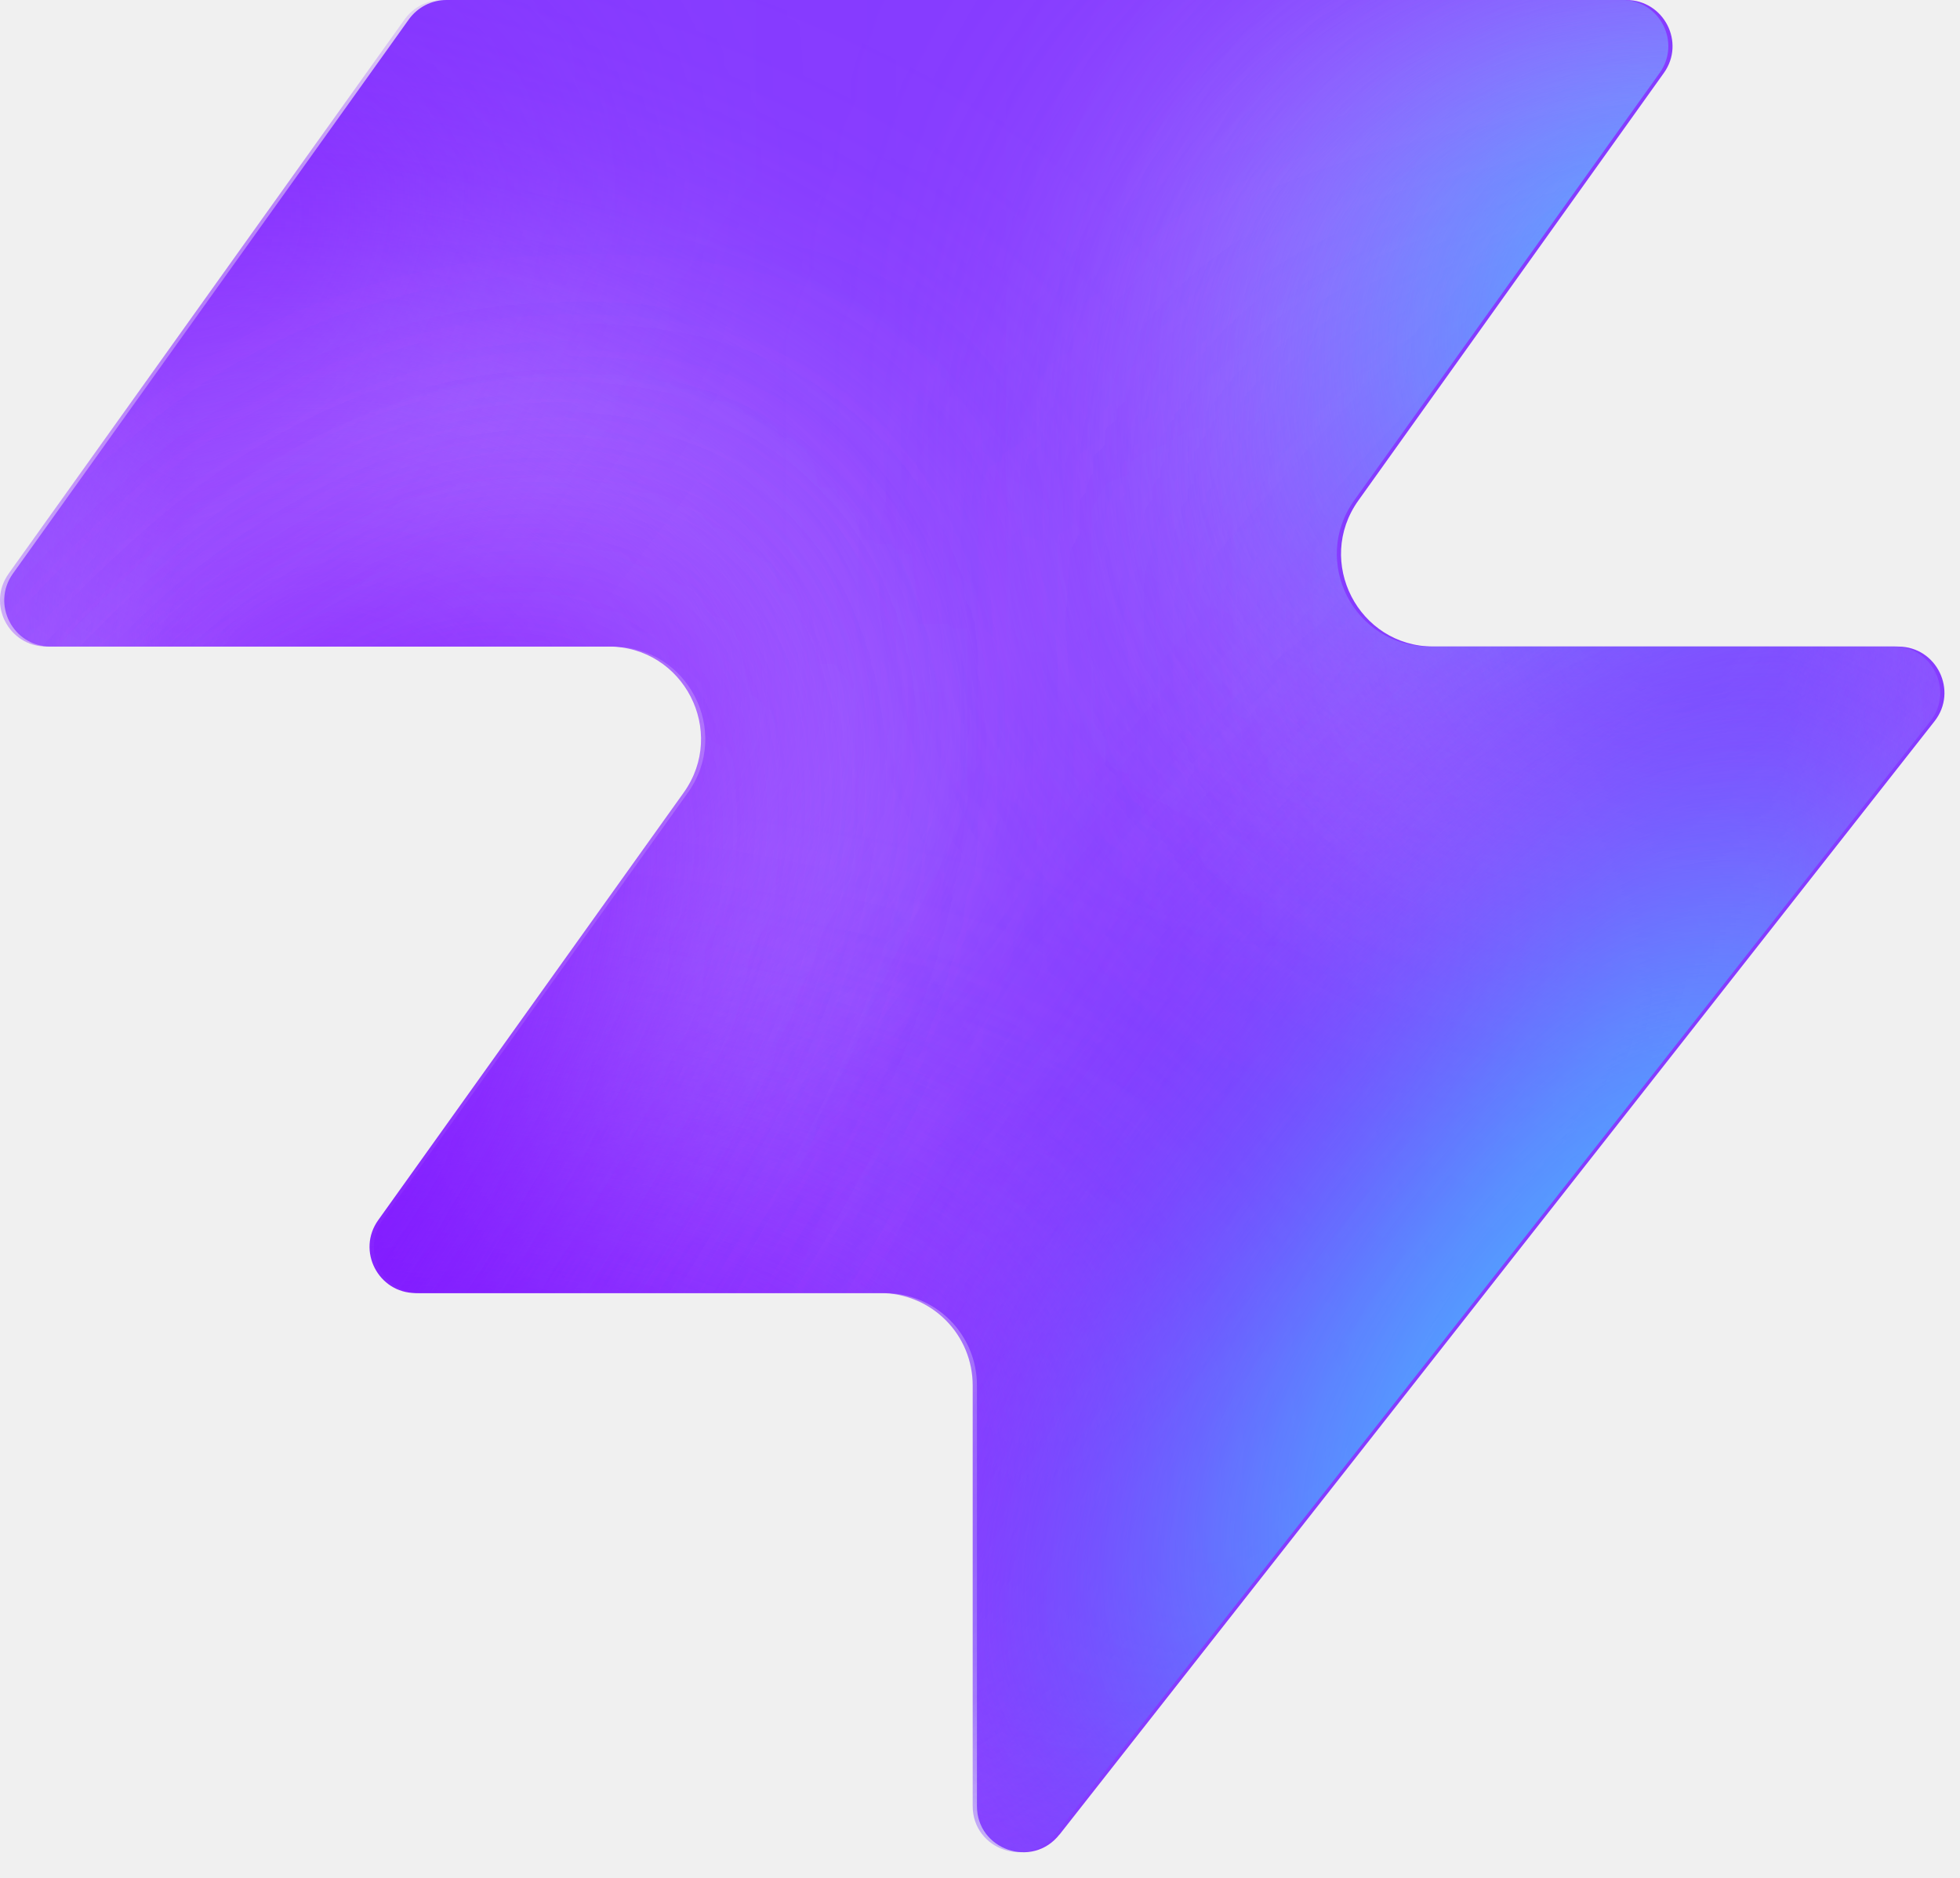
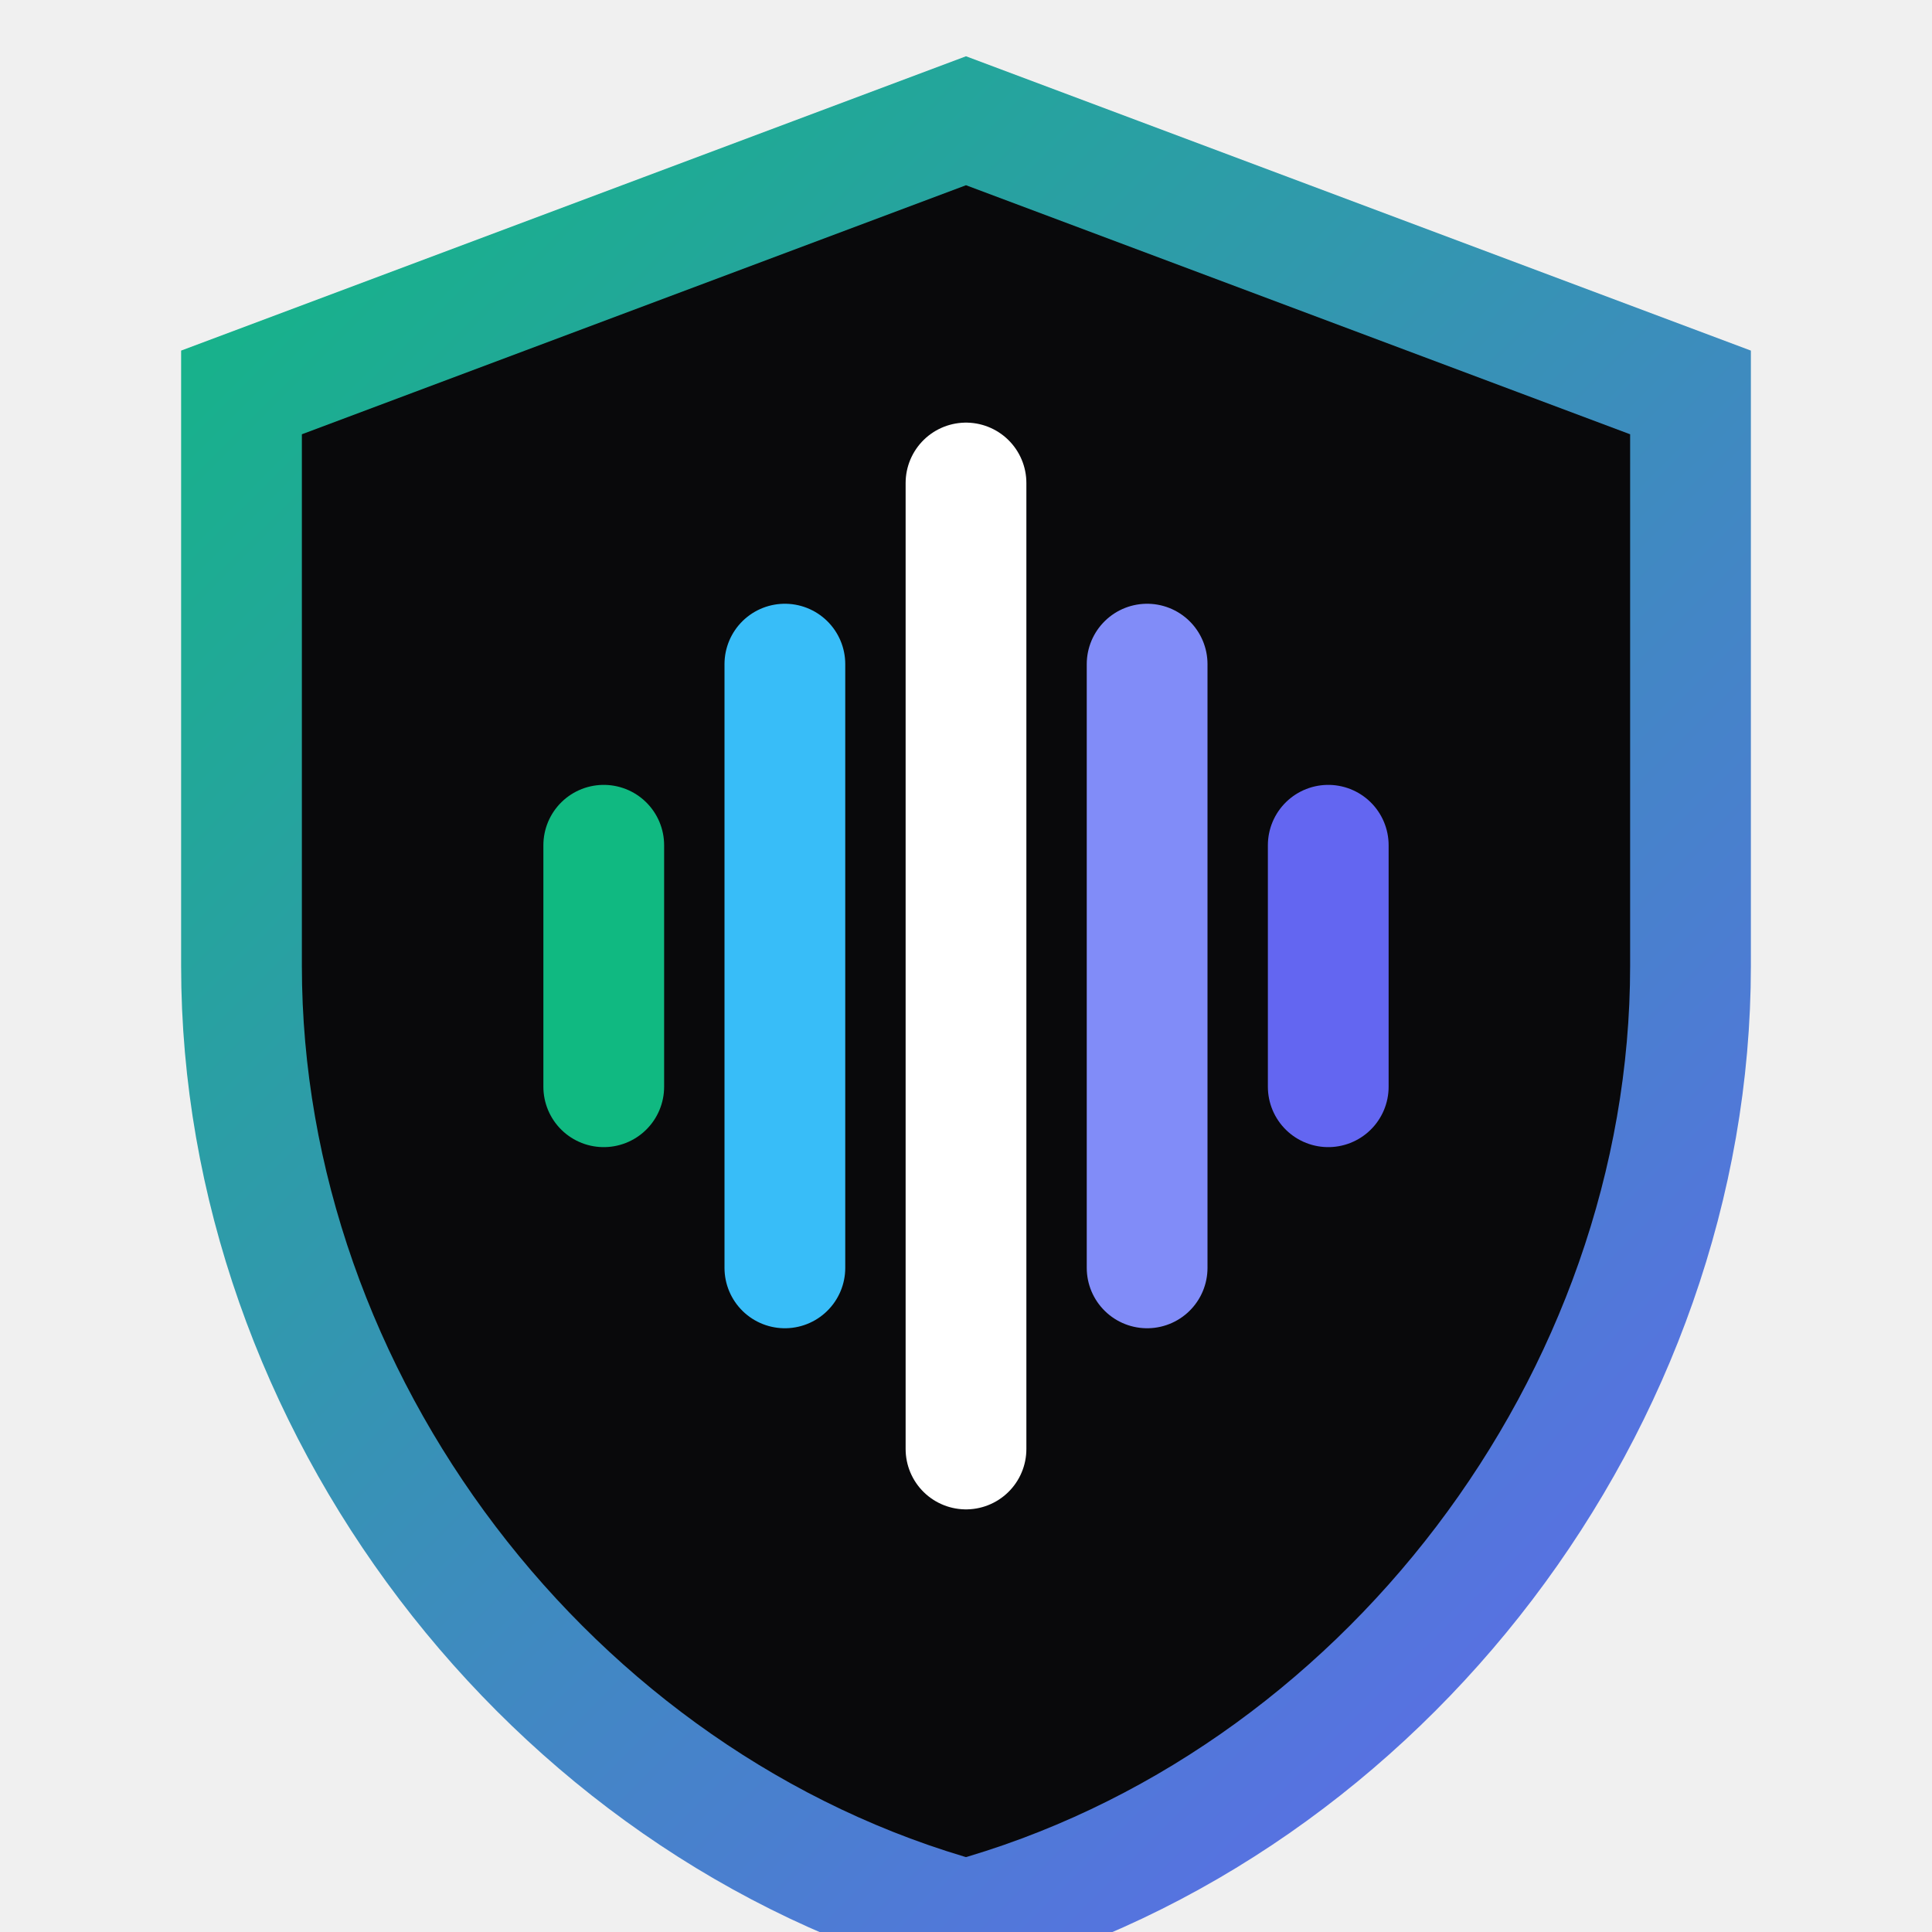
- <svg xmlns="http://www.w3.org/2000/svg" width="48" height="46" fill="none" viewBox="0 0 48 46">
-   <path fill="#863bff" d="M25.946 44.938c-.664.845-2.021.375-2.021-.698V33.937a2.26 2.26 0 0 0-2.262-2.262H10.287c-.92 0-1.456-1.04-.92-1.788l7.48-10.471c1.07-1.497 0-3.578-1.842-3.578H1.237c-.92 0-1.456-1.04-.92-1.788L10.013.474c.214-.297.556-.474.92-.474h28.894c.92 0 1.456 1.04.92 1.788l-7.48 10.471c-1.07 1.498 0 3.579 1.842 3.579h11.377c.943 0 1.473 1.088.89 1.83L25.947 44.94z" style="fill:#863bff;fill:color(display-p3 .525 .23 1);fill-opacity:1" />
-   <mask id="a" width="48" height="46" x="0" y="0" maskUnits="userSpaceOnUse" style="mask-type:alpha">
-     <path fill="#000" d="M25.842 44.938c-.664.844-2.021.375-2.021-.698V33.937a2.26 2.26 0 0 0-2.262-2.262H10.183c-.92 0-1.456-1.04-.92-1.788l7.48-10.471c1.07-1.498 0-3.579-1.842-3.579H1.133c-.92 0-1.456-1.04-.92-1.787L9.91.473c.214-.297.556-.474.92-.474h28.894c.92 0 1.456 1.04.92 1.788l-7.48 10.471c-1.07 1.498 0 3.578 1.842 3.578h11.377c.943 0 1.473 1.088.89 1.832L25.843 44.94z" style="fill:#000;fill-opacity:1" />
-   </mask>
-   <g mask="url(#a)">
-     <g filter="url(#b)">
-       <ellipse cx="5.508" cy="14.704" fill="#ede6ff" rx="5.508" ry="14.704" style="fill:#ede6ff;fill:color(display-p3 .927 .903 1);fill-opacity:1" transform="matrix(.00324 1 1 -.00324 -4.47 31.516)" />
-     </g>
-     <g filter="url(#c)">
-       <ellipse cx="10.399" cy="29.851" fill="#ede6ff" rx="10.399" ry="29.851" style="fill:#ede6ff;fill:color(display-p3 .927 .903 1);fill-opacity:1" transform="matrix(.00324 1 1 -.00324 -39.328 7.883)" />
-     </g>
-     <g filter="url(#d)">
-       <ellipse cx="5.508" cy="30.487" fill="#7e14ff" rx="5.508" ry="30.487" style="fill:#7e14ff;fill:color(display-p3 .492 .077 1);fill-opacity:1" transform="rotate(89.814 -25.913 -14.639)scale(1 -1)" />
-     </g>
-     <g filter="url(#e)">
-       <ellipse cx="5.508" cy="30.599" fill="#7e14ff" rx="5.508" ry="30.599" style="fill:#7e14ff;fill:color(display-p3 .492 .077 1);fill-opacity:1" transform="rotate(89.814 -32.644 -3.334)scale(1 -1)" />
-     </g>
-     <g filter="url(#f)">
-       <ellipse cx="5.508" cy="30.599" fill="#7e14ff" rx="5.508" ry="30.599" style="fill:#7e14ff;fill:color(display-p3 .492 .077 1);fill-opacity:1" transform="matrix(.00324 1 1 -.00324 -34.34 30.47)" />
-     </g>
-     <g filter="url(#g)">
-       <ellipse cx="14.072" cy="22.078" fill="#ede6ff" rx="14.072" ry="22.078" style="fill:#ede6ff;fill:color(display-p3 .927 .903 1);fill-opacity:1" transform="rotate(93.35 24.506 48.493)scale(-1 1)" />
-     </g>
-     <g filter="url(#h)">
-       <ellipse cx="3.47" cy="21.501" fill="#7e14ff" rx="3.47" ry="21.501" style="fill:#7e14ff;fill:color(display-p3 .492 .077 1);fill-opacity:1" transform="rotate(89.009 28.708 47.59)scale(-1 1)" />
-     </g>
-     <g filter="url(#i)">
-       <ellipse cx="3.47" cy="21.501" fill="#7e14ff" rx="3.47" ry="21.501" style="fill:#7e14ff;fill:color(display-p3 .492 .077 1);fill-opacity:1" transform="rotate(89.009 28.708 47.59)scale(-1 1)" />
-     </g>
-     <g filter="url(#j)">
-       <ellipse cx=".387" cy="8.972" fill="#7e14ff" rx="4.407" ry="29.108" style="fill:#7e14ff;fill:color(display-p3 .492 .077 1);fill-opacity:1" transform="rotate(39.51 .387 8.972)" />
-     </g>
-     <g filter="url(#k)">
-       <ellipse cx="47.523" cy="-6.092" fill="#7e14ff" rx="4.407" ry="29.108" style="fill:#7e14ff;fill:color(display-p3 .492 .077 1);fill-opacity:1" transform="rotate(37.892 47.523 -6.092)" />
-     </g>
-     <g filter="url(#l)">
-       <ellipse cx="41.412" cy="6.333" fill="#47bfff" rx="5.971" ry="9.665" style="fill:#47bfff;fill:color(display-p3 .28 .748 1);fill-opacity:1" transform="rotate(37.892 41.412 6.333)" />
-     </g>
-     <g filter="url(#m)">
-       <ellipse cx="-1.879" cy="38.332" fill="#7e14ff" rx="4.407" ry="29.108" style="fill:#7e14ff;fill:color(display-p3 .492 .077 1);fill-opacity:1" transform="rotate(37.892 -1.88 38.332)" />
-     </g>
-     <g filter="url(#n)">
-       <ellipse cx="-1.879" cy="38.332" fill="#7e14ff" rx="4.407" ry="29.108" style="fill:#7e14ff;fill:color(display-p3 .492 .077 1);fill-opacity:1" transform="rotate(37.892 -1.88 38.332)" />
-     </g>
-     <g filter="url(#o)">
-       <ellipse cx="35.651" cy="29.907" fill="#7e14ff" rx="4.407" ry="29.108" style="fill:#7e14ff;fill:color(display-p3 .492 .077 1);fill-opacity:1" transform="rotate(37.892 35.651 29.907)" />
-     </g>
-     <g filter="url(#p)">
-       <ellipse cx="38.418" cy="32.4" fill="#47bfff" rx="5.971" ry="15.297" style="fill:#47bfff;fill:color(display-p3 .28 .748 1);fill-opacity:1" transform="rotate(37.892 38.418 32.4)" />
-     </g>
-   </g>
+ <svg xmlns="http://www.w3.org/2000/svg" viewBox="0 0 32 32" width="32" height="32" fill="none">
  <defs>
-     <filter id="b" width="60.045" height="41.654" x="-19.77" y="16.149" color-interpolation-filters="sRGB" filterUnits="userSpaceOnUse">
-       <feFlood flood-opacity="0" result="BackgroundImageFix" />
-       <feBlend in="SourceGraphic" in2="BackgroundImageFix" result="shape" />
-       <feGaussianBlur result="effect1_foregroundBlur_2002_17158" stdDeviation="7.659" />
-     </filter>
-     <filter id="c" width="90.34" height="51.437" x="-54.613" y="-7.533" color-interpolation-filters="sRGB" filterUnits="userSpaceOnUse">
-       <feFlood flood-opacity="0" result="BackgroundImageFix" />
-       <feBlend in="SourceGraphic" in2="BackgroundImageFix" result="shape" />
-       <feGaussianBlur result="effect1_foregroundBlur_2002_17158" stdDeviation="7.659" />
-     </filter>
-     <filter id="d" width="79.355" height="29.4" x="-49.64" y="2.03" color-interpolation-filters="sRGB" filterUnits="userSpaceOnUse">
-       <feFlood flood-opacity="0" result="BackgroundImageFix" />
-       <feBlend in="SourceGraphic" in2="BackgroundImageFix" result="shape" />
-       <feGaussianBlur result="effect1_foregroundBlur_2002_17158" stdDeviation="4.596" />
-     </filter>
-     <filter id="e" width="79.579" height="29.4" x="-45.045" y="20.029" color-interpolation-filters="sRGB" filterUnits="userSpaceOnUse">
-       <feFlood flood-opacity="0" result="BackgroundImageFix" />
-       <feBlend in="SourceGraphic" in2="BackgroundImageFix" result="shape" />
-       <feGaussianBlur result="effect1_foregroundBlur_2002_17158" stdDeviation="4.596" />
-     </filter>
-     <filter id="f" width="79.579" height="29.4" x="-43.513" y="21.178" color-interpolation-filters="sRGB" filterUnits="userSpaceOnUse">
-       <feFlood flood-opacity="0" result="BackgroundImageFix" />
-       <feBlend in="SourceGraphic" in2="BackgroundImageFix" result="shape" />
-       <feGaussianBlur result="effect1_foregroundBlur_2002_17158" stdDeviation="4.596" />
-     </filter>
-     <filter id="g" width="74.749" height="58.852" x="15.756" y="-17.901" color-interpolation-filters="sRGB" filterUnits="userSpaceOnUse">
-       <feFlood flood-opacity="0" result="BackgroundImageFix" />
-       <feBlend in="SourceGraphic" in2="BackgroundImageFix" result="shape" />
-       <feGaussianBlur result="effect1_foregroundBlur_2002_17158" stdDeviation="7.659" />
-     </filter>
-     <filter id="h" width="61.377" height="25.362" x="23.548" y="2.284" color-interpolation-filters="sRGB" filterUnits="userSpaceOnUse">
-       <feFlood flood-opacity="0" result="BackgroundImageFix" />
-       <feBlend in="SourceGraphic" in2="BackgroundImageFix" result="shape" />
-       <feGaussianBlur result="effect1_foregroundBlur_2002_17158" stdDeviation="4.596" />
-     </filter>
-     <filter id="i" width="61.377" height="25.362" x="23.548" y="2.284" color-interpolation-filters="sRGB" filterUnits="userSpaceOnUse">
-       <feFlood flood-opacity="0" result="BackgroundImageFix" />
-       <feBlend in="SourceGraphic" in2="BackgroundImageFix" result="shape" />
-       <feGaussianBlur result="effect1_foregroundBlur_2002_17158" stdDeviation="4.596" />
-     </filter>
-     <filter id="j" width="56.045" height="63.649" x="-27.636" y="-22.853" color-interpolation-filters="sRGB" filterUnits="userSpaceOnUse">
-       <feFlood flood-opacity="0" result="BackgroundImageFix" />
-       <feBlend in="SourceGraphic" in2="BackgroundImageFix" result="shape" />
-       <feGaussianBlur result="effect1_foregroundBlur_2002_17158" stdDeviation="4.596" />
-     </filter>
-     <filter id="k" width="54.814" height="64.646" x="20.116" y="-38.415" color-interpolation-filters="sRGB" filterUnits="userSpaceOnUse">
-       <feFlood flood-opacity="0" result="BackgroundImageFix" />
-       <feBlend in="SourceGraphic" in2="BackgroundImageFix" result="shape" />
-       <feGaussianBlur result="effect1_foregroundBlur_2002_17158" stdDeviation="4.596" />
-     </filter>
-     <filter id="l" width="33.541" height="35.313" x="24.641" y="-11.323" color-interpolation-filters="sRGB" filterUnits="userSpaceOnUse">
-       <feFlood flood-opacity="0" result="BackgroundImageFix" />
-       <feBlend in="SourceGraphic" in2="BackgroundImageFix" result="shape" />
-       <feGaussianBlur result="effect1_foregroundBlur_2002_17158" stdDeviation="4.596" />
-     </filter>
-     <filter id="m" width="54.814" height="64.646" x="-29.286" y="6.009" color-interpolation-filters="sRGB" filterUnits="userSpaceOnUse">
-       <feFlood flood-opacity="0" result="BackgroundImageFix" />
-       <feBlend in="SourceGraphic" in2="BackgroundImageFix" result="shape" />
-       <feGaussianBlur result="effect1_foregroundBlur_2002_17158" stdDeviation="4.596" />
-     </filter>
-     <filter id="n" width="54.814" height="64.646" x="-29.286" y="6.009" color-interpolation-filters="sRGB" filterUnits="userSpaceOnUse">
-       <feFlood flood-opacity="0" result="BackgroundImageFix" />
-       <feBlend in="SourceGraphic" in2="BackgroundImageFix" result="shape" />
-       <feGaussianBlur result="effect1_foregroundBlur_2002_17158" stdDeviation="4.596" />
-     </filter>
-     <filter id="o" width="54.814" height="64.646" x="8.244" y="-2.416" color-interpolation-filters="sRGB" filterUnits="userSpaceOnUse">
-       <feFlood flood-opacity="0" result="BackgroundImageFix" />
-       <feBlend in="SourceGraphic" in2="BackgroundImageFix" result="shape" />
-       <feGaussianBlur result="effect1_foregroundBlur_2002_17158" stdDeviation="4.596" />
-     </filter>
-     <filter id="p" width="39.409" height="43.623" x="18.713" y="10.588" color-interpolation-filters="sRGB" filterUnits="userSpaceOnUse">
-       <feFlood flood-opacity="0" result="BackgroundImageFix" />
-       <feBlend in="SourceGraphic" in2="BackgroundImageFix" result="shape" />
-       <feGaussianBlur result="effect1_foregroundBlur_2002_17158" stdDeviation="4.596" />
-     </filter>
+     <linearGradient id="vFavGrad" x1="2" y1="2" x2="30" y2="30" gradientUnits="userSpaceOnUse">
+       <stop offset="0%" stop-color="#10b981" />
+       <stop offset="100%" stop-color="#6366f1" />
+     </linearGradient>
  </defs>
+   <path d="M16 2L4 6.5v9.5c0 7.2 5.1 13.9 12 15.8 6.9-1.9 12-8.6 12-15.8V6.5L16 2z" stroke="url(#vFavGrad)" stroke-width="2" fill="#09090b" />
+   <line x1="10" y1="14" x2="10" y2="18" stroke="#10b981" stroke-width="2" stroke-linecap="round" />
+   <line x1="13" y1="11" x2="13" y2="21" stroke="#38bdf8" stroke-width="2" stroke-linecap="round" />
+   <line x1="16" y1="8" x2="16" y2="24" stroke="#ffffff" stroke-width="2" stroke-linecap="round" />
+   <line x1="19" y1="11" x2="19" y2="21" stroke="#818cf8" stroke-width="2" stroke-linecap="round" />
+   <line x1="22" y1="14" x2="22" y2="18" stroke="#6366f1" stroke-width="2" stroke-linecap="round" />
</svg>
